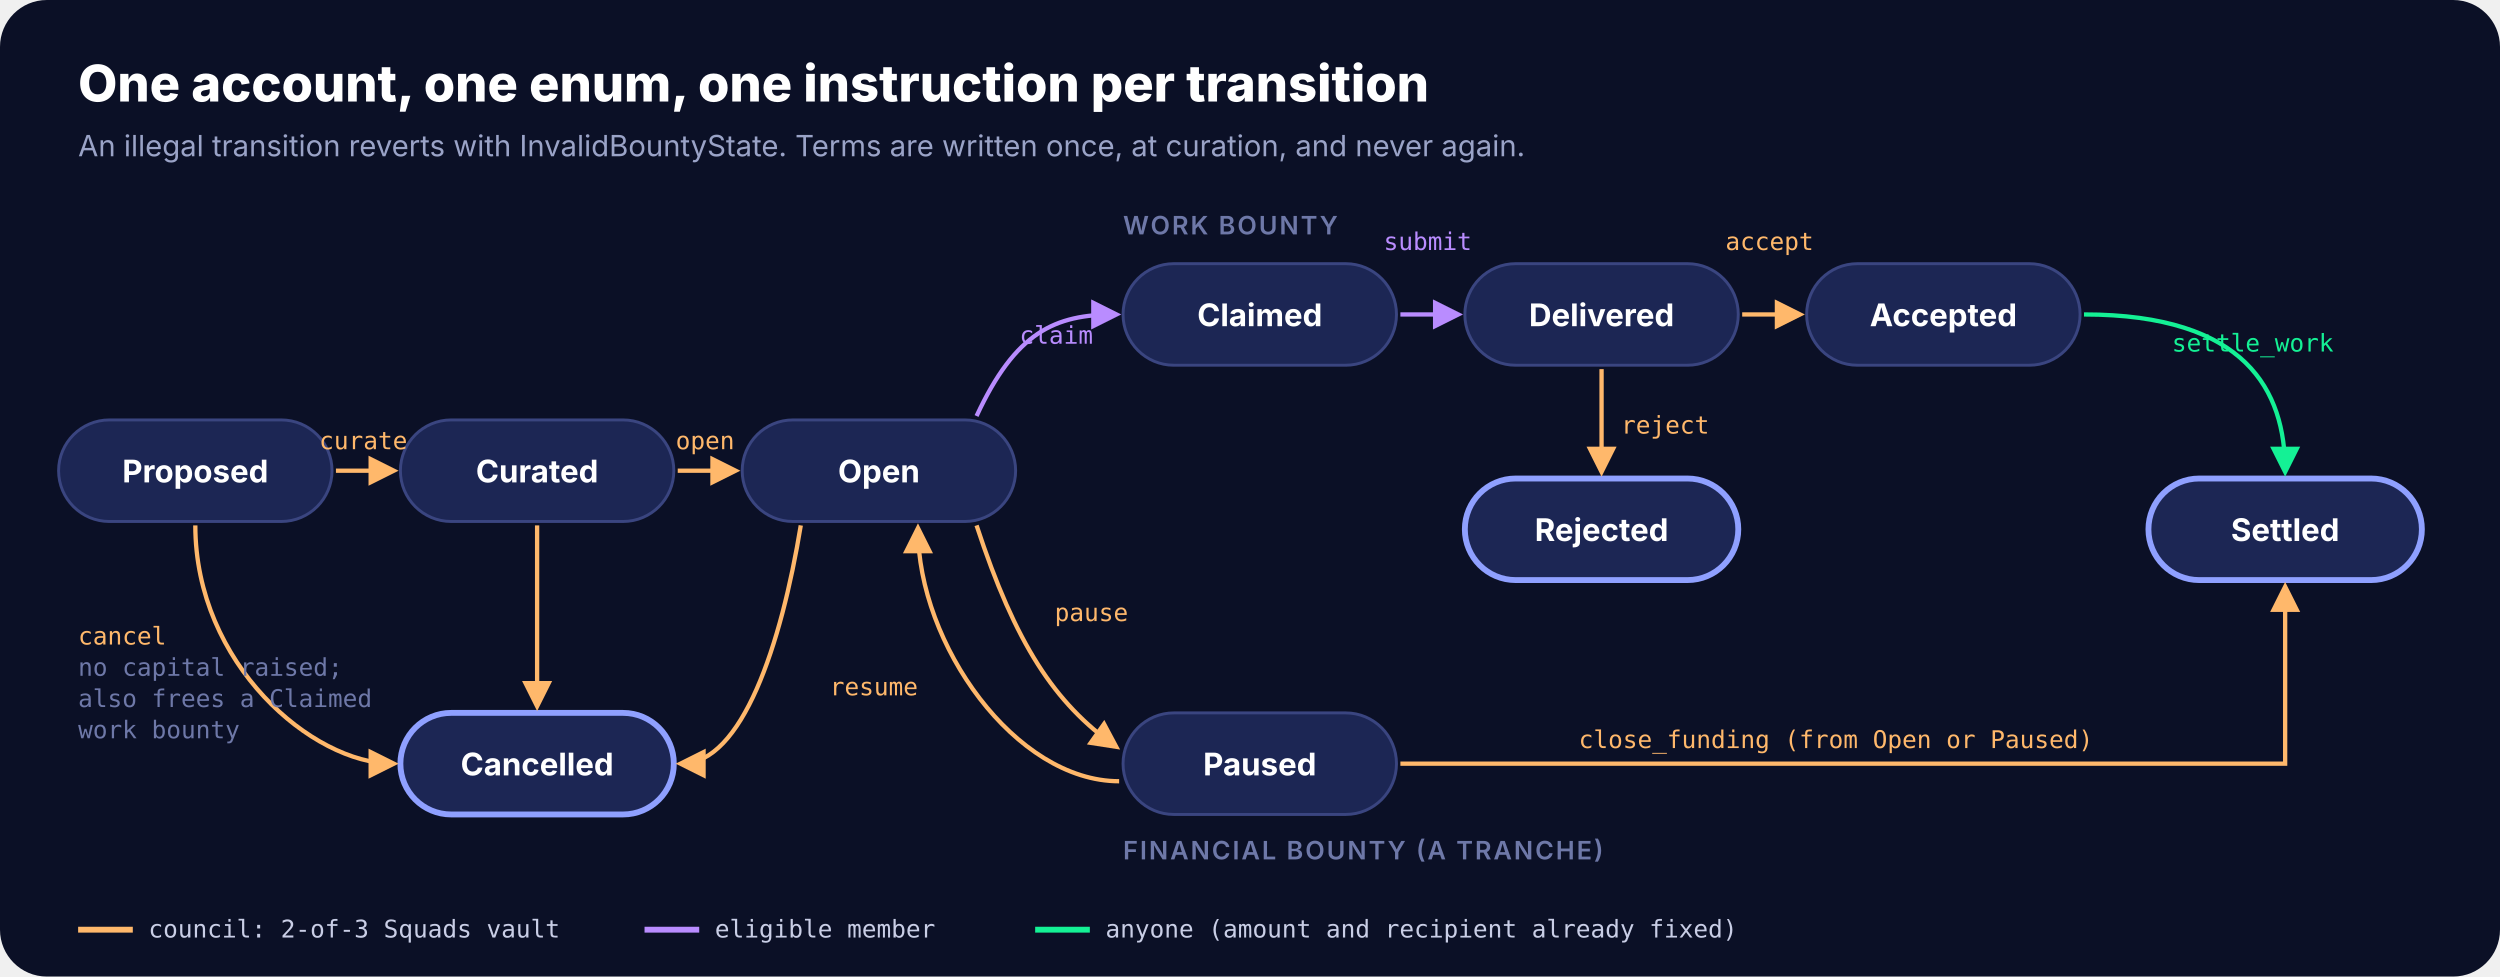
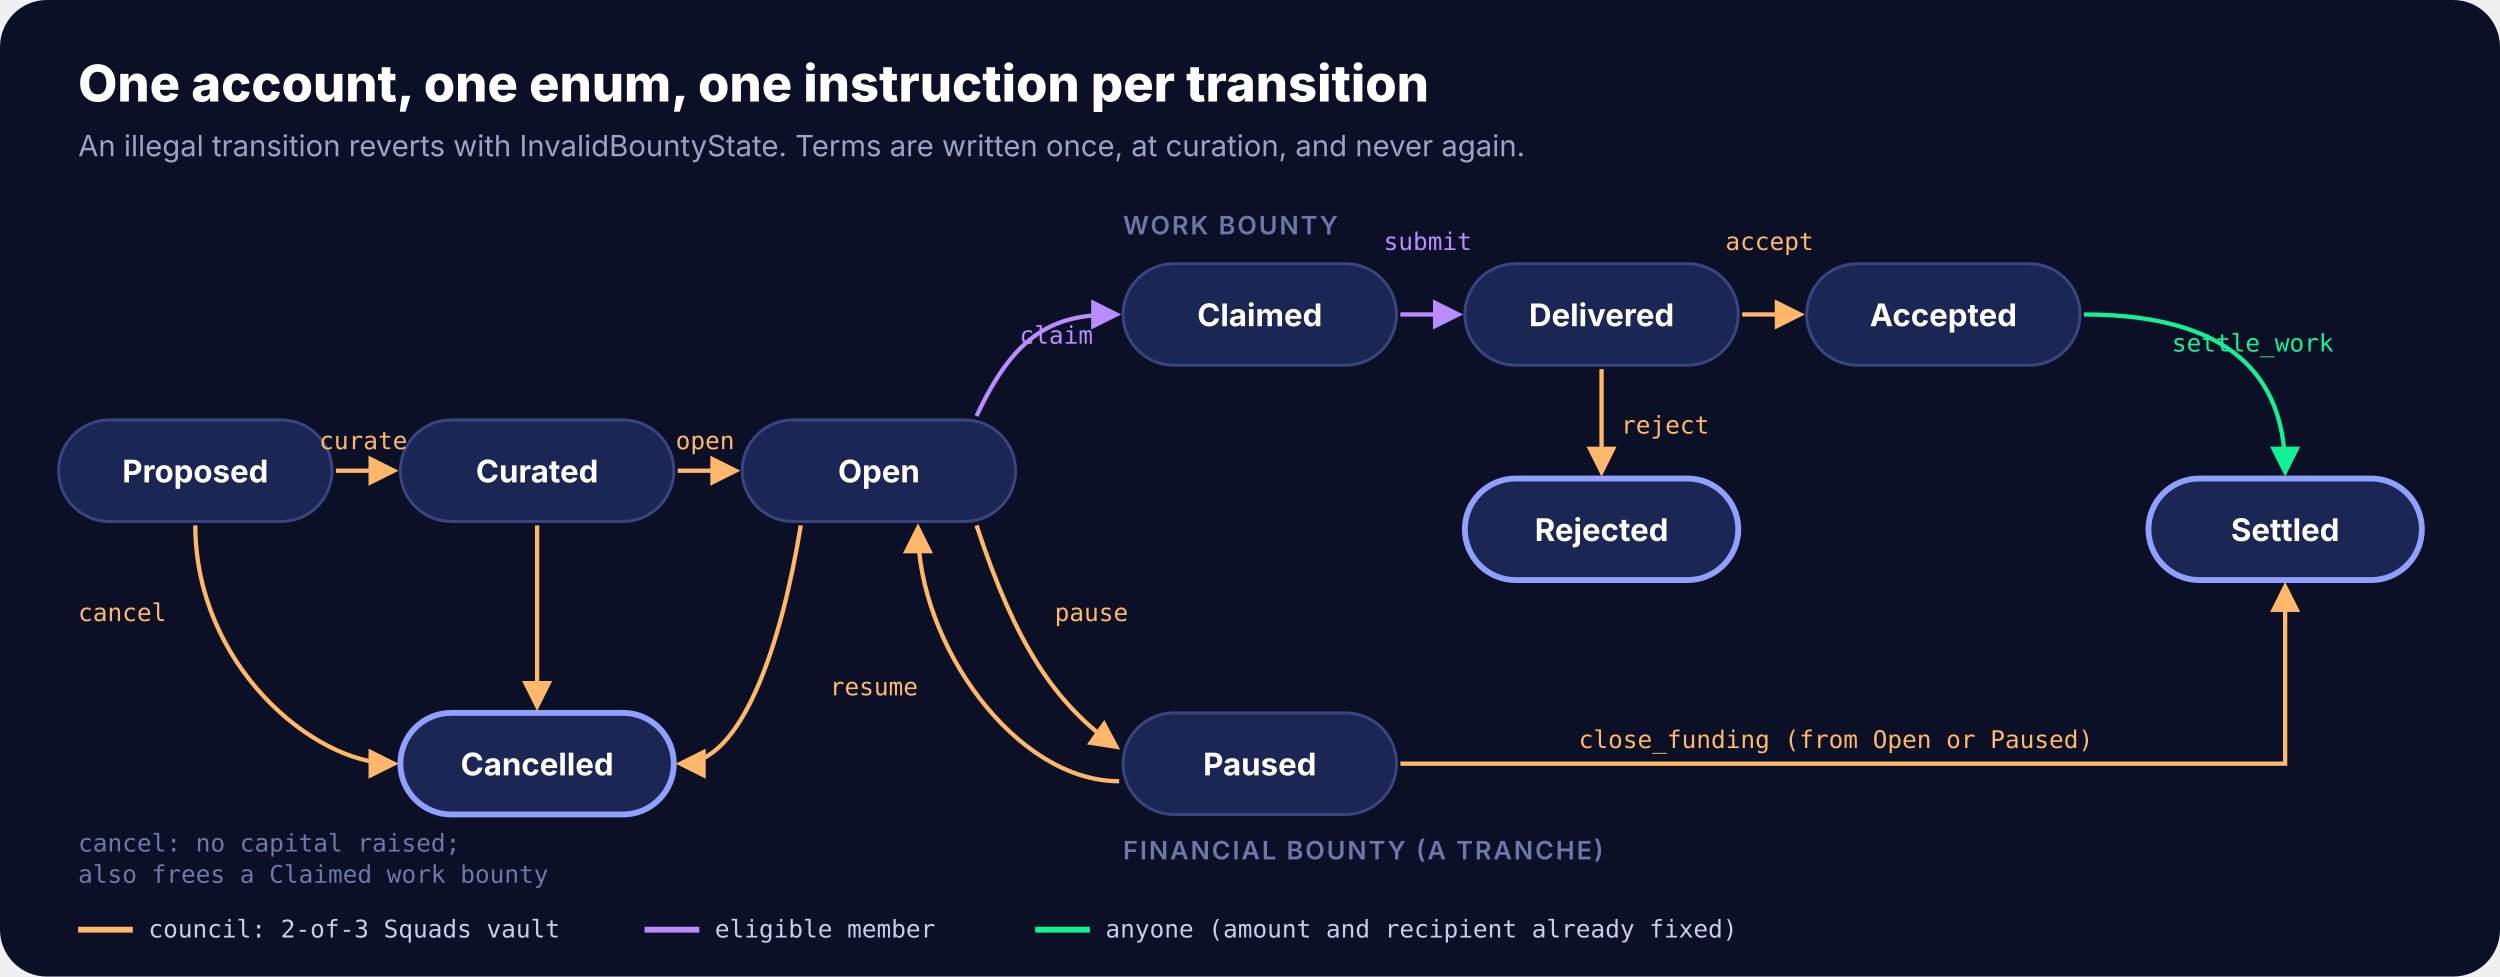
<svg xmlns="http://www.w3.org/2000/svg" width="1280" height="500" viewBox="0 0 1280 500" role="img" aria-labelledby="t d">
  <defs>
    <marker id="c" viewBox="0 0 10 10" refX="8" refY="5" markerWidth="7" markerHeight="7" orient="auto-start-reverse">
      <path d="M0 0 L10 5 L0 10 z" fill="#FFB86B" />
    </marker>
    <marker id="m" viewBox="0 0 10 10" refX="8" refY="5" markerWidth="7" markerHeight="7" orient="auto-start-reverse">
      <path d="M0 0 L10 5 L0 10 z" fill="#B98CFF" />
    </marker>
    <marker id="g" viewBox="0 0 10 10" refX="8" refY="5" markerWidth="7" markerHeight="7" orient="auto-start-reverse">
      <path d="M0 0 L10 5 L0 10 z" fill="#14F195" />
    </marker>
    <style>
      .t { font: 800 26px -apple-system, BlinkMacSystemFont, 'Segoe UI', Inter, Helvetica, Arial, sans-serif; fill: #fff; }
      .s { font: 400 15px -apple-system, BlinkMacSystemFont, 'Segoe UI', Inter, Helvetica, Arial, sans-serif; fill: #9AA3C7; }
      .n { font: 700 16px -apple-system, BlinkMacSystemFont, 'Segoe UI', Inter, Helvetica, Arial, sans-serif; fill: #fff; }
      .e { font: 500 12.5px ui-monospace, SFMono-Regular, Menlo, monospace; }
      .node { fill: #1C2654; stroke: #3A4580; stroke-width: 1.5; }
      .end { fill: #1C2654; stroke: #8FA0FF; stroke-width: 3; }
      .lane { font: 600 13px -apple-system, BlinkMacSystemFont, 'Segoe UI', Inter, Helvetica, Arial, sans-serif; fill: #6E78A8; letter-spacing: 1px; }
    </style>
  </defs>
  <rect width="1280" height="500" rx="24" fill="#0B1026" />
  <text x="40" y="52" class="t">One account, one enum, one instruction per transition</text>
  <text x="40" y="80" class="s">An illegal transition reverts with InvalidBountyState. Terms are written once, at curation, and never again.</text>
  <text x="575" y="120" class="lane">WORK BOUNTY</text>
  <text x="575" y="440" class="lane">FINANCIAL BOUNTY (A TRANCHE)</text>
  <g class="n" text-anchor="middle">
    <rect class="node" x="30" y="215" width="140" height="52" rx="26" />
    <text x="100" y="247">Proposed</text>
    <rect class="node" x="205" y="215" width="140" height="52" rx="26" />
    <text x="275" y="247">Curated</text>
    <rect class="node" x="380" y="215" width="140" height="52" rx="26" stroke="#14F195" />
    <text x="450" y="247">Open</text>
    <rect class="node" x="575" y="135" width="140" height="52" rx="26" />
    <text x="645" y="167">Claimed</text>
    <rect class="node" x="750" y="135" width="140" height="52" rx="26" />
    <text x="820" y="167">Delivered</text>
    <rect class="node" x="925" y="135" width="140" height="52" rx="26" />
    <text x="995" y="167">Accepted</text>
    <rect class="end" x="1100" y="245" width="140" height="52" rx="26" />
    <text x="1170" y="277">Settled</text>
    <rect class="end" x="750" y="245" width="140" height="52" rx="26" />
    <text x="820" y="277">Rejected</text>
    <rect class="node" x="575" y="365" width="140" height="52" rx="26" />
    <text x="645" y="397">Paused</text>
    <rect class="end" x="205" y="365" width="140" height="52" rx="26" />
    <text x="275" y="397">Cancelled</text>
  </g>
  <g stroke="#FFB86B" stroke-width="2.2" fill="none" marker-end="url(#c)">
    <line x1="172" y1="241" x2="201" y2="241" />
    <line x1="347" y1="241" x2="376" y2="241" />
    <line x1="892" y1="161" x2="921" y2="161" />
    <line x1="820" y1="189" x2="820" y2="241" />
    <path d="M500 269 C 520 330, 540 360, 571 382" />
    <path d="M573 400 C 520 400, 470 330, 470 271" />
    <path d="M717 391 L1170 391 L1170 301" />
    <path d="M100 269 C 100 340, 160 391, 201 391" />
    <line x1="275" y1="269" x2="275" y2="361" />
    <path d="M410 269 C 400 330, 380 391, 349 391" />
  </g>
  <g stroke="#B98CFF" stroke-width="2.2" fill="none" marker-end="url(#m)">
    <path d="M500 213 C 520 170, 540 161, 571 161" />
    <line x1="717" y1="161" x2="746" y2="161" />
  </g>
  <g stroke="#14F195" stroke-width="2.2" fill="none" marker-end="url(#g)">
    <path d="M1067 161 C 1150 161, 1170 200, 1170 241" />
  </g>
  <g class="e">
    <text x="186" y="230" fill="#FFB86B" text-anchor="middle">curate</text>
    <text x="361" y="230" fill="#FFB86B" text-anchor="middle">open</text>
    <text x="522" y="176" fill="#B98CFF">claim</text>
    <text x="731" y="128" fill="#B98CFF" text-anchor="middle">submit</text>
    <text x="906" y="128" fill="#FFB86B" text-anchor="middle">accept</text>
    <text x="830" y="222" fill="#FFB86B">reject</text>
    <text x="1112" y="180" fill="#14F195">settle_work</text>
    <text x="540" y="318" fill="#FFB86B">pause</text>
    <text x="470" y="356" fill="#FFB86B" text-anchor="end">resume</text>
    <text x="940" y="383" fill="#FFB86B" text-anchor="middle">close_funding (from Open or Paused)</text>
-     <text x="40" y="330" fill="#FFB86B">cancel</text>
-     <text x="40" y="346" fill="#6E78A8">no capital raised;</text>
-     <text x="40" y="362" fill="#6E78A8">also frees a Claimed</text>
-     <text x="40" y="378" fill="#6E78A8">work bounty</text>
+     <text x="40" y="318" fill="#FFB86B">cancel</text>
+     <text x="40" y="436" fill="#6E78A8">cancel: no capital raised;</text>
+     <text x="40" y="452" fill="#6E78A8">also frees a Claimed work bounty</text>
  </g>
  <g class="e" transform="translate(40 480)">
    <line x1="0" y1="-4" x2="28" y2="-4" stroke="#FFB86B" stroke-width="3" />
    <text x="36" y="0" fill="#C9CEE6">council: 2-of-3 Squads vault</text>
    <line x1="290" y1="-4" x2="318" y2="-4" stroke="#B98CFF" stroke-width="3" />
    <text x="326" y="0" fill="#C9CEE6">eligible member</text>
    <line x1="490" y1="-4" x2="518" y2="-4" stroke="#14F195" stroke-width="3" />
    <text x="526" y="0" fill="#C9CEE6">anyone (amount and recipient already fixed)</text>
  </g>
</svg>
